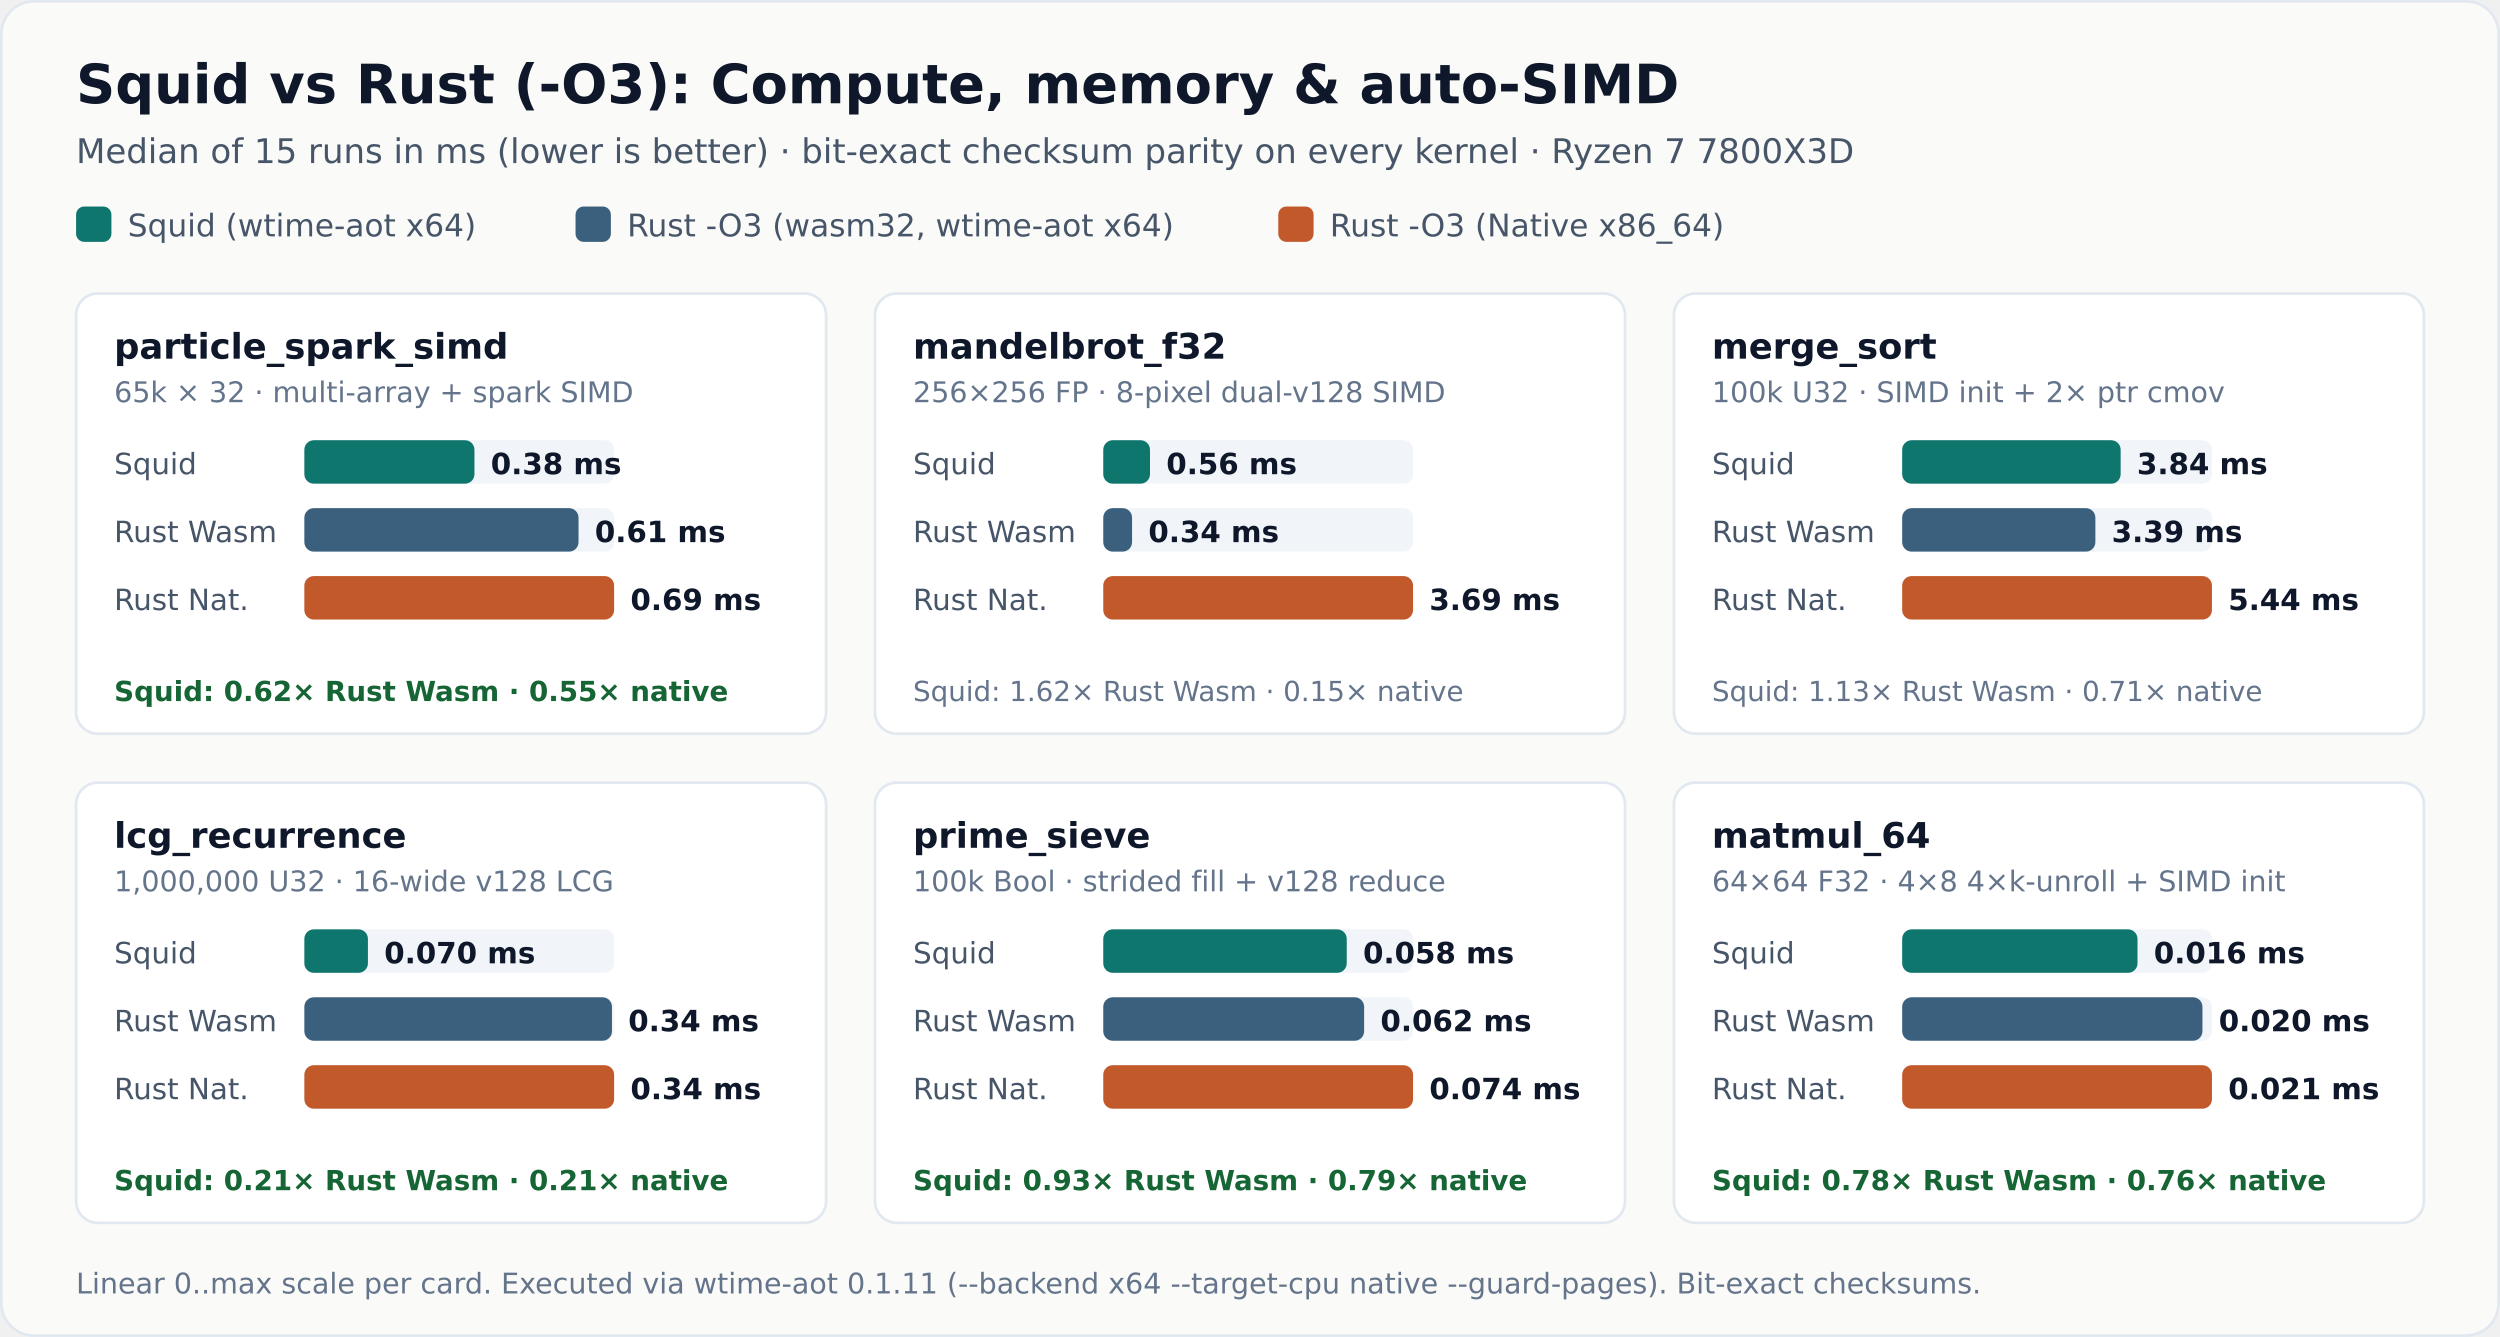
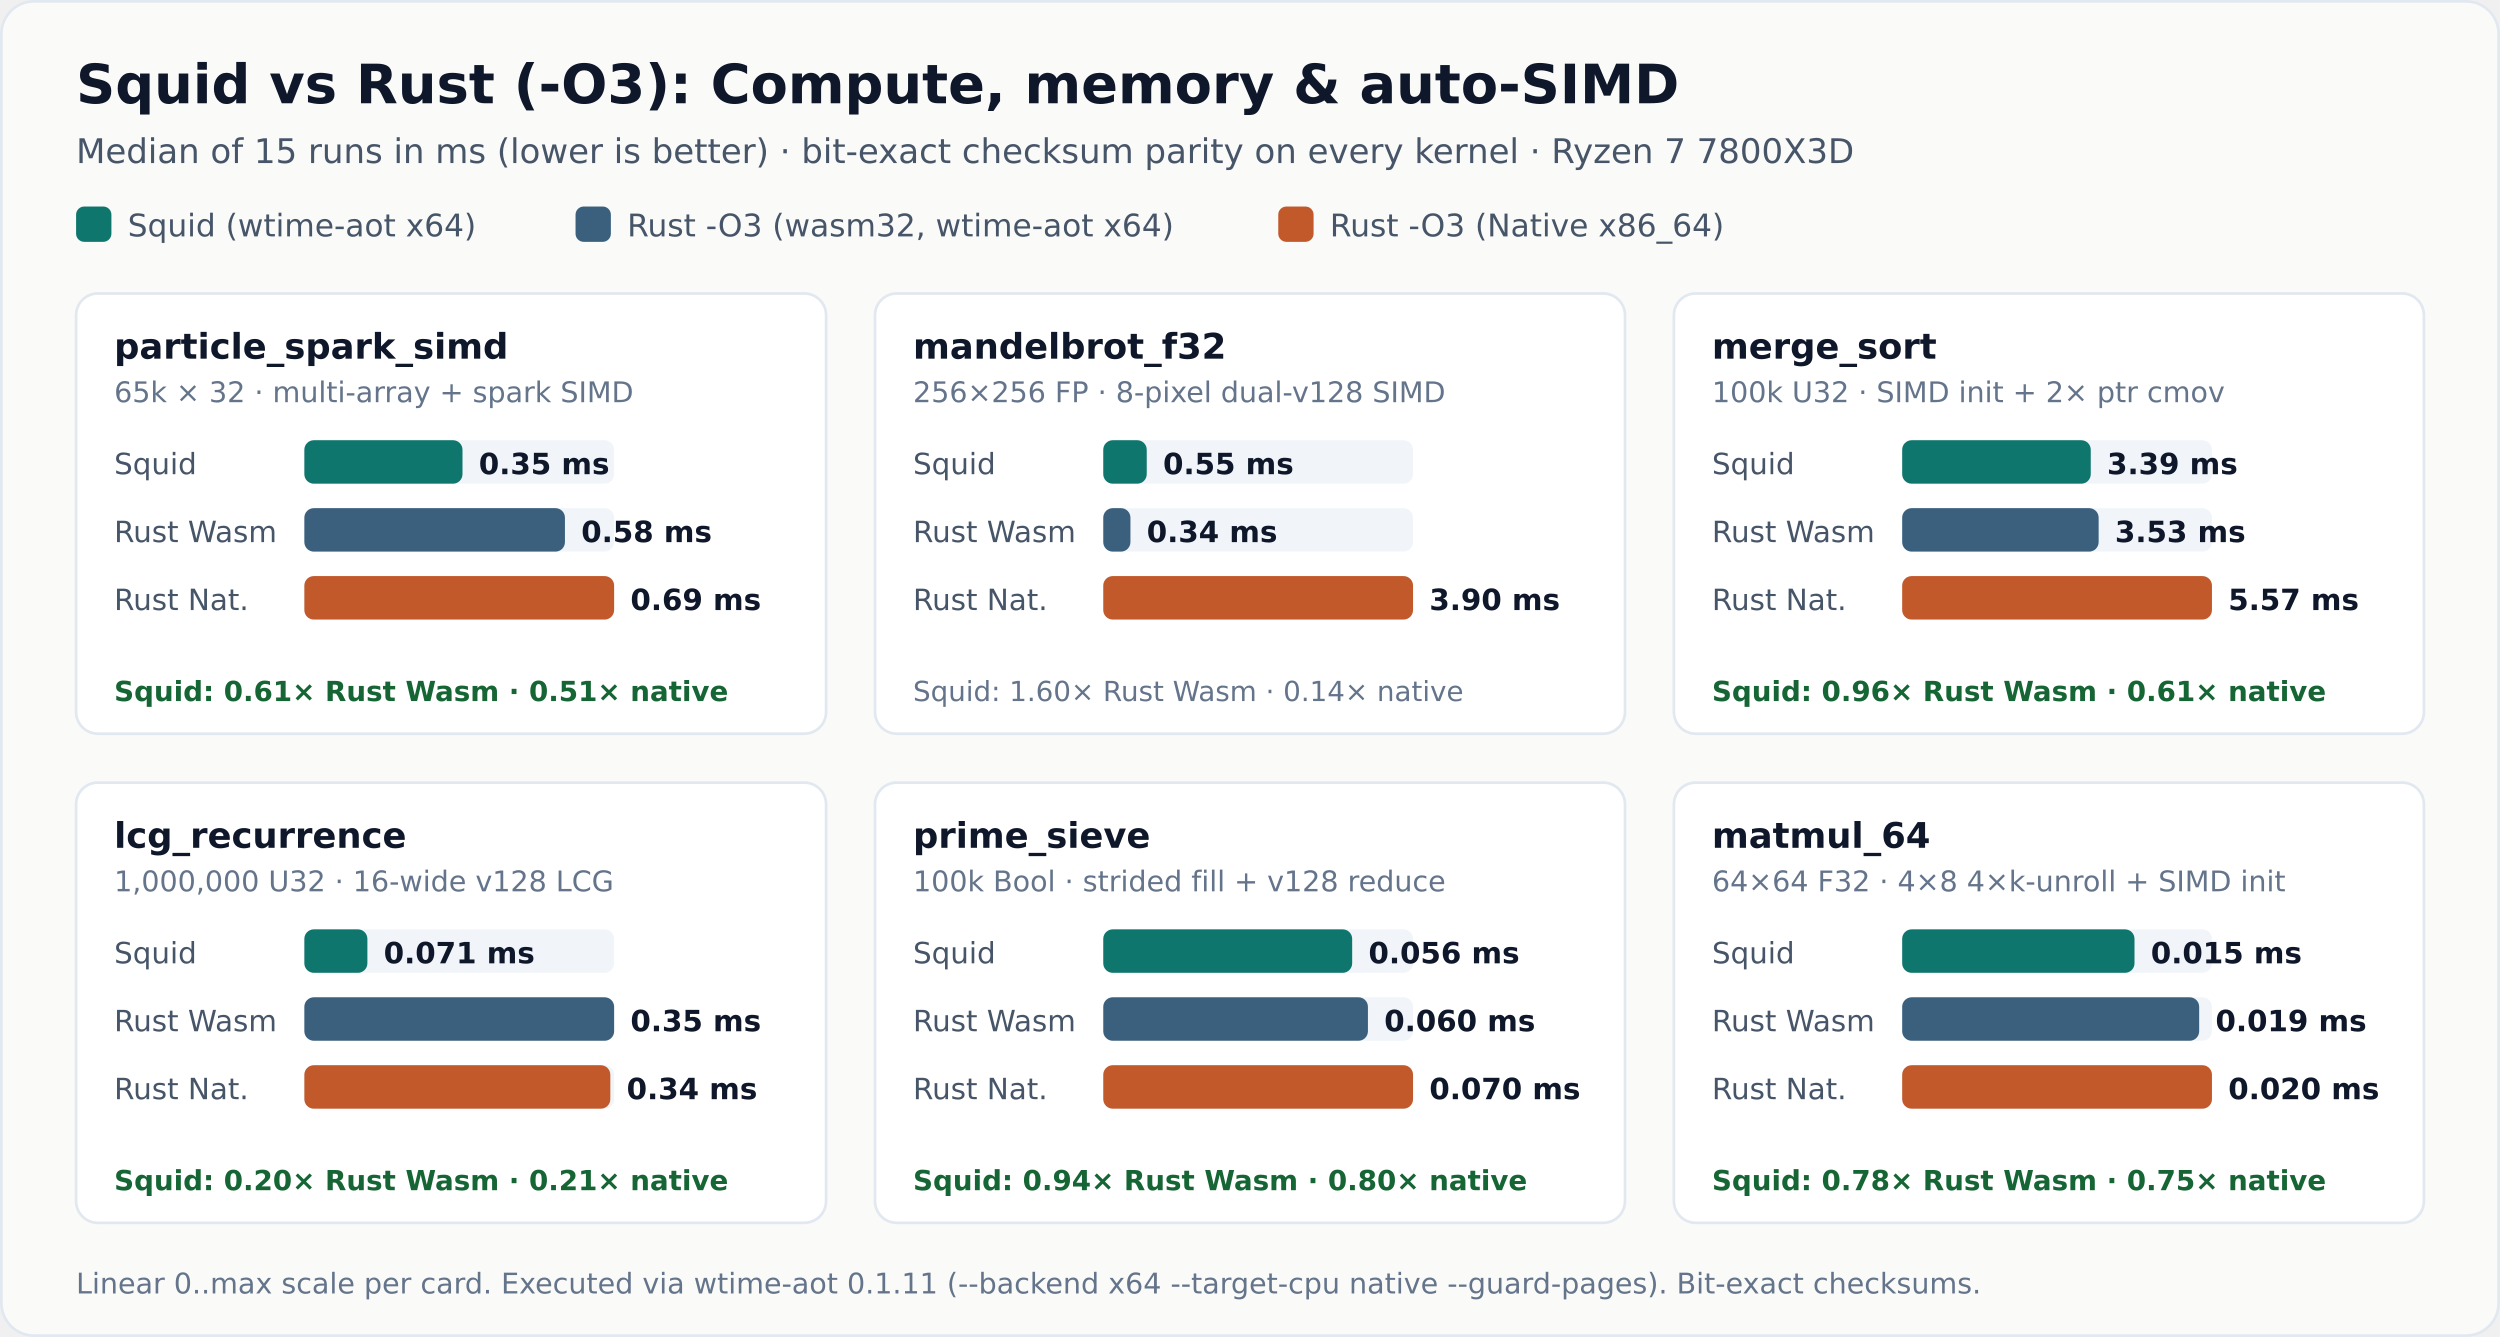
<svg xmlns="http://www.w3.org/2000/svg" width="920" height="492" viewBox="0 0 920 492" role="img" aria-label="Squid vs Rust -O3 compute, memory, and auto-SIMD benchmarks">
  <rect x="0.5" y="0.5" width="919" height="491" rx="12" fill="#fafaf8" stroke="#e2e8f0" />
  <text x="28.0" y="38.0" font-family="'DejaVu Sans', system-ui, -apple-system, 'Segoe UI', Helvetica, Arial, sans-serif" font-size="20" font-weight="700" fill="#0f172a" text-anchor="start">Squid vs Rust (-O3): Compute, memory &amp; auto-SIMD</text>
  <text x="28.0" y="60.0" font-family="'DejaVu Sans', system-ui, -apple-system, 'Segoe UI', Helvetica, Arial, sans-serif" font-size="12.5" font-weight="400" fill="#475569" text-anchor="start">Median of 15 runs in ms (lower is better) · bit-exact checksum parity on every kernel · Ryzen 7 7800X3D</text>
  <rect x="28.0" y="76.0" width="13" height="13" rx="3" fill="#0f766e" />
  <text x="47.0" y="87.0" font-family="'DejaVu Sans', system-ui, -apple-system, 'Segoe UI', Helvetica, Arial, sans-serif" font-size="11.5" font-weight="500" fill="#475569">Squid (wtime-aot x64)</text>
  <rect x="211.8" y="76.0" width="13" height="13" rx="3" fill="#3b607e" />
  <text x="230.8" y="87.0" font-family="'DejaVu Sans', system-ui, -apple-system, 'Segoe UI', Helvetica, Arial, sans-serif" font-size="11.5" font-weight="500" fill="#475569">Rust -O3 (wasm32, wtime-aot x64)</text>
  <rect x="470.4" y="76.0" width="13" height="13" rx="3" fill="#c2592b" />
  <text x="489.4" y="87.0" font-family="'DejaVu Sans', system-ui, -apple-system, 'Segoe UI', Helvetica, Arial, sans-serif" font-size="11.5" font-weight="500" fill="#475569">Rust -O3 (Native x86_64)</text>
  <rect x="28" y="108" width="276" height="162" rx="8" fill="#ffffff" stroke="#e2e8f0" />
  <text x="42.0" y="132.0" font-family="'DejaVu Sans', system-ui, -apple-system, 'Segoe UI', Helvetica, Arial, sans-serif" font-size="13" font-weight="700" fill="#0f172a" text-anchor="start">particle_spark_simd</text>
  <text x="42.0" y="148.0" font-family="'DejaVu Sans', system-ui, -apple-system, 'Segoe UI', Helvetica, Arial, sans-serif" font-size="10.5" font-weight="400" fill="#64748b" text-anchor="start">65k × 32 · multi-array + spark SIMD</text>
  <text x="42.0" y="174.5" font-family="'DejaVu Sans', system-ui, -apple-system, 'Segoe UI', Helvetica, Arial, sans-serif" font-size="10.8" font-weight="500" fill="#475569" text-anchor="start">Squid</text>
  <rect x="112.0" y="162.0" width="114.0" height="16" rx="3.5" fill="#f1f5f9" />
-   <rect x="112.0" y="162.0" width="62.6" height="16" rx="3.5" fill="#0f766e" />
-   <text x="180.6" y="174.5" font-family="'DejaVu Sans', system-ui, -apple-system, 'Segoe UI', Helvetica, Arial, sans-serif" font-size="10.8" font-weight="600" fill="#0f172a" text-anchor="start">0.38 ms</text>
+   <rect x="112.0" y="162.0" width="58.2" height="16" rx="3.5" fill="#0f766e" />
+   <text x="176.2" y="174.5" font-family="'DejaVu Sans', system-ui, -apple-system, 'Segoe UI', Helvetica, Arial, sans-serif" font-size="10.8" font-weight="600" fill="#0f172a" text-anchor="start">0.35 ms</text>
  <text x="42.0" y="199.5" font-family="'DejaVu Sans', system-ui, -apple-system, 'Segoe UI', Helvetica, Arial, sans-serif" font-size="10.8" font-weight="500" fill="#475569" text-anchor="start">Rust Wasm</text>
  <rect x="112.0" y="187.0" width="114.0" height="16" rx="3.5" fill="#f1f5f9" />
-   <rect x="112.0" y="187.0" width="100.9" height="16" rx="3.5" fill="#3b607e" />
-   <text x="218.9" y="199.5" font-family="'DejaVu Sans', system-ui, -apple-system, 'Segoe UI', Helvetica, Arial, sans-serif" font-size="10.8" font-weight="600" fill="#0f172a" text-anchor="start">0.61 ms</text>
+   <rect x="112.0" y="187.0" width="95.9" height="16" rx="3.5" fill="#3b607e" />
+   <text x="213.9" y="199.5" font-family="'DejaVu Sans', system-ui, -apple-system, 'Segoe UI', Helvetica, Arial, sans-serif" font-size="10.8" font-weight="600" fill="#0f172a" text-anchor="start">0.58 ms</text>
  <text x="42.0" y="224.5" font-family="'DejaVu Sans', system-ui, -apple-system, 'Segoe UI', Helvetica, Arial, sans-serif" font-size="10.8" font-weight="500" fill="#475569" text-anchor="start">Rust Nat.</text>
  <rect x="112.0" y="212.0" width="114.0" height="16" rx="3.5" fill="#f1f5f9" />
  <rect x="112.0" y="212.0" width="114.0" height="16" rx="3.5" fill="#c2592b" />
  <text x="232.0" y="224.5" font-family="'DejaVu Sans', system-ui, -apple-system, 'Segoe UI', Helvetica, Arial, sans-serif" font-size="10.8" font-weight="600" fill="#0f172a" text-anchor="start">0.69 ms</text>
-   <text x="42.0" y="258.0" font-family="'DejaVu Sans', system-ui, -apple-system, 'Segoe UI', Helvetica, Arial, sans-serif" font-size="10.2" font-weight="600" fill="#166534" text-anchor="start">Squid: 0.62× Rust Wasm · 0.55× native</text>
+   <text x="42.0" y="258.0" font-family="'DejaVu Sans', system-ui, -apple-system, 'Segoe UI', Helvetica, Arial, sans-serif" font-size="10.2" font-weight="600" fill="#166534" text-anchor="start">Squid: 0.61× Rust Wasm · 0.51× native</text>
  <rect x="322" y="108" width="276" height="162" rx="8" fill="#ffffff" stroke="#e2e8f0" />
  <text x="336.0" y="132.0" font-family="'DejaVu Sans', system-ui, -apple-system, 'Segoe UI', Helvetica, Arial, sans-serif" font-size="13" font-weight="700" fill="#0f172a" text-anchor="start">mandelbrot_f32</text>
  <text x="336.0" y="148.0" font-family="'DejaVu Sans', system-ui, -apple-system, 'Segoe UI', Helvetica, Arial, sans-serif" font-size="10.5" font-weight="400" fill="#64748b" text-anchor="start">256×256 FP · 8-pixel dual-v128 SIMD</text>
  <text x="336.0" y="174.5" font-family="'DejaVu Sans', system-ui, -apple-system, 'Segoe UI', Helvetica, Arial, sans-serif" font-size="10.8" font-weight="500" fill="#475569" text-anchor="start">Squid</text>
  <rect x="406.0" y="162.0" width="114.0" height="16" rx="3.5" fill="#f1f5f9" />
-   <rect x="406.0" y="162.0" width="17.2" height="16" rx="3.5" fill="#0f766e" />
-   <text x="429.2" y="174.5" font-family="'DejaVu Sans', system-ui, -apple-system, 'Segoe UI', Helvetica, Arial, sans-serif" font-size="10.8" font-weight="600" fill="#0f172a" text-anchor="start">0.56 ms</text>
+   <rect x="406.0" y="162.0" width="16.0" height="16" rx="3.5" fill="#0f766e" />
+   <text x="428.0" y="174.5" font-family="'DejaVu Sans', system-ui, -apple-system, 'Segoe UI', Helvetica, Arial, sans-serif" font-size="10.8" font-weight="600" fill="#0f172a" text-anchor="start">0.55 ms</text>
  <text x="336.0" y="199.5" font-family="'DejaVu Sans', system-ui, -apple-system, 'Segoe UI', Helvetica, Arial, sans-serif" font-size="10.8" font-weight="500" fill="#475569" text-anchor="start">Rust Wasm</text>
  <rect x="406.0" y="187.0" width="114.0" height="16" rx="3.5" fill="#f1f5f9" />
-   <rect x="406.0" y="187.0" width="10.6" height="16" rx="3.5" fill="#3b607e" />
-   <text x="422.6" y="199.5" font-family="'DejaVu Sans', system-ui, -apple-system, 'Segoe UI', Helvetica, Arial, sans-serif" font-size="10.8" font-weight="600" fill="#0f172a" text-anchor="start">0.34 ms</text>
+   <rect x="406.0" y="187.0" width="10.0" height="16" rx="3.5" fill="#3b607e" />
+   <text x="422.0" y="199.5" font-family="'DejaVu Sans', system-ui, -apple-system, 'Segoe UI', Helvetica, Arial, sans-serif" font-size="10.8" font-weight="600" fill="#0f172a" text-anchor="start">0.34 ms</text>
  <text x="336.0" y="224.5" font-family="'DejaVu Sans', system-ui, -apple-system, 'Segoe UI', Helvetica, Arial, sans-serif" font-size="10.8" font-weight="500" fill="#475569" text-anchor="start">Rust Nat.</text>
  <rect x="406.0" y="212.0" width="114.0" height="16" rx="3.5" fill="#f1f5f9" />
  <rect x="406.0" y="212.0" width="114.0" height="16" rx="3.5" fill="#c2592b" />
-   <text x="526.0" y="224.5" font-family="'DejaVu Sans', system-ui, -apple-system, 'Segoe UI', Helvetica, Arial, sans-serif" font-size="10.8" font-weight="600" fill="#0f172a" text-anchor="start">3.69 ms</text>
-   <text x="336.0" y="258.0" font-family="'DejaVu Sans', system-ui, -apple-system, 'Segoe UI', Helvetica, Arial, sans-serif" font-size="10.2" font-weight="500" fill="#64748b" text-anchor="start">Squid: 1.62× Rust Wasm · 0.15× native</text>
+   <text x="526.0" y="224.5" font-family="'DejaVu Sans', system-ui, -apple-system, 'Segoe UI', Helvetica, Arial, sans-serif" font-size="10.8" font-weight="600" fill="#0f172a" text-anchor="start">3.90 ms</text>
+   <text x="336.0" y="258.0" font-family="'DejaVu Sans', system-ui, -apple-system, 'Segoe UI', Helvetica, Arial, sans-serif" font-size="10.2" font-weight="500" fill="#64748b" text-anchor="start">Squid: 1.60× Rust Wasm · 0.14× native</text>
  <rect x="616" y="108" width="276" height="162" rx="8" fill="#ffffff" stroke="#e2e8f0" />
  <text x="630.0" y="132.0" font-family="'DejaVu Sans', system-ui, -apple-system, 'Segoe UI', Helvetica, Arial, sans-serif" font-size="13" font-weight="700" fill="#0f172a" text-anchor="start">merge_sort</text>
  <text x="630.0" y="148.0" font-family="'DejaVu Sans', system-ui, -apple-system, 'Segoe UI', Helvetica, Arial, sans-serif" font-size="10.5" font-weight="400" fill="#64748b" text-anchor="start">100k U32 · SIMD init + 2× ptr cmov</text>
  <text x="630.0" y="174.5" font-family="'DejaVu Sans', system-ui, -apple-system, 'Segoe UI', Helvetica, Arial, sans-serif" font-size="10.8" font-weight="500" fill="#475569" text-anchor="start">Squid</text>
  <rect x="700.0" y="162.0" width="114.0" height="16" rx="3.5" fill="#f1f5f9" />
-   <rect x="700.0" y="162.0" width="80.4" height="16" rx="3.5" fill="#0f766e" />
-   <text x="786.4" y="174.5" font-family="'DejaVu Sans', system-ui, -apple-system, 'Segoe UI', Helvetica, Arial, sans-serif" font-size="10.8" font-weight="600" fill="#0f172a" text-anchor="start">3.84 ms</text>
+   <rect x="700.0" y="162.0" width="69.4" height="16" rx="3.5" fill="#0f766e" />
+   <text x="775.4" y="174.5" font-family="'DejaVu Sans', system-ui, -apple-system, 'Segoe UI', Helvetica, Arial, sans-serif" font-size="10.8" font-weight="600" fill="#0f172a" text-anchor="start">3.39 ms</text>
  <text x="630.0" y="199.5" font-family="'DejaVu Sans', system-ui, -apple-system, 'Segoe UI', Helvetica, Arial, sans-serif" font-size="10.8" font-weight="500" fill="#475569" text-anchor="start">Rust Wasm</text>
  <rect x="700.0" y="187.0" width="114.0" height="16" rx="3.5" fill="#f1f5f9" />
-   <rect x="700.0" y="187.0" width="71.1" height="16" rx="3.5" fill="#3b607e" />
-   <text x="777.1" y="199.5" font-family="'DejaVu Sans', system-ui, -apple-system, 'Segoe UI', Helvetica, Arial, sans-serif" font-size="10.8" font-weight="600" fill="#0f172a" text-anchor="start">3.39 ms</text>
+   <rect x="700.0" y="187.0" width="72.3" height="16" rx="3.5" fill="#3b607e" />
+   <text x="778.3" y="199.5" font-family="'DejaVu Sans', system-ui, -apple-system, 'Segoe UI', Helvetica, Arial, sans-serif" font-size="10.8" font-weight="600" fill="#0f172a" text-anchor="start">3.53 ms</text>
  <text x="630.0" y="224.5" font-family="'DejaVu Sans', system-ui, -apple-system, 'Segoe UI', Helvetica, Arial, sans-serif" font-size="10.8" font-weight="500" fill="#475569" text-anchor="start">Rust Nat.</text>
  <rect x="700.0" y="212.0" width="114.0" height="16" rx="3.5" fill="#f1f5f9" />
  <rect x="700.0" y="212.0" width="114.0" height="16" rx="3.5" fill="#c2592b" />
-   <text x="820.0" y="224.5" font-family="'DejaVu Sans', system-ui, -apple-system, 'Segoe UI', Helvetica, Arial, sans-serif" font-size="10.8" font-weight="600" fill="#0f172a" text-anchor="start">5.44 ms</text>
-   <text x="630.0" y="258.0" font-family="'DejaVu Sans', system-ui, -apple-system, 'Segoe UI', Helvetica, Arial, sans-serif" font-size="10.2" font-weight="500" fill="#64748b" text-anchor="start">Squid: 1.13× Rust Wasm · 0.71× native</text>
+   <text x="820.0" y="224.5" font-family="'DejaVu Sans', system-ui, -apple-system, 'Segoe UI', Helvetica, Arial, sans-serif" font-size="10.8" font-weight="600" fill="#0f172a" text-anchor="start">5.57 ms</text>
+   <text x="630.0" y="258.0" font-family="'DejaVu Sans', system-ui, -apple-system, 'Segoe UI', Helvetica, Arial, sans-serif" font-size="10.2" font-weight="600" fill="#166534" text-anchor="start">Squid: 0.96× Rust Wasm · 0.61× native</text>
  <rect x="28" y="288" width="276" height="162" rx="8" fill="#ffffff" stroke="#e2e8f0" />
  <text x="42.0" y="312.0" font-family="'DejaVu Sans', system-ui, -apple-system, 'Segoe UI', Helvetica, Arial, sans-serif" font-size="13" font-weight="700" fill="#0f172a" text-anchor="start">lcg_recurrence</text>
  <text x="42.0" y="328.0" font-family="'DejaVu Sans', system-ui, -apple-system, 'Segoe UI', Helvetica, Arial, sans-serif" font-size="10.5" font-weight="400" fill="#64748b" text-anchor="start">1,000,000 U32 · 16-wide v128 LCG</text>
  <text x="42.0" y="354.5" font-family="'DejaVu Sans', system-ui, -apple-system, 'Segoe UI', Helvetica, Arial, sans-serif" font-size="10.8" font-weight="500" fill="#475569" text-anchor="start">Squid</text>
  <rect x="112.0" y="342.0" width="114.0" height="16" rx="3.5" fill="#f1f5f9" />
-   <rect x="112.0" y="342.0" width="23.4" height="16" rx="3.5" fill="#0f766e" />
-   <text x="141.4" y="354.5" font-family="'DejaVu Sans', system-ui, -apple-system, 'Segoe UI', Helvetica, Arial, sans-serif" font-size="10.8" font-weight="600" fill="#0f172a" text-anchor="start">0.070 ms</text>
+   <rect x="112.0" y="342.0" width="23.2" height="16" rx="3.5" fill="#0f766e" />
+   <text x="141.2" y="354.5" font-family="'DejaVu Sans', system-ui, -apple-system, 'Segoe UI', Helvetica, Arial, sans-serif" font-size="10.8" font-weight="600" fill="#0f172a" text-anchor="start">0.071 ms</text>
  <text x="42.0" y="379.5" font-family="'DejaVu Sans', system-ui, -apple-system, 'Segoe UI', Helvetica, Arial, sans-serif" font-size="10.8" font-weight="500" fill="#475569" text-anchor="start">Rust Wasm</text>
  <rect x="112.0" y="367.0" width="114.0" height="16" rx="3.5" fill="#f1f5f9" />
-   <rect x="112.0" y="367.0" width="113.2" height="16" rx="3.5" fill="#3b607e" />
-   <text x="231.2" y="379.5" font-family="'DejaVu Sans', system-ui, -apple-system, 'Segoe UI', Helvetica, Arial, sans-serif" font-size="10.8" font-weight="600" fill="#0f172a" text-anchor="start">0.34 ms</text>
+   <rect x="112.0" y="367.0" width="114.0" height="16" rx="3.5" fill="#3b607e" />
+   <text x="232.0" y="379.5" font-family="'DejaVu Sans', system-ui, -apple-system, 'Segoe UI', Helvetica, Arial, sans-serif" font-size="10.8" font-weight="600" fill="#0f172a" text-anchor="start">0.35 ms</text>
  <text x="42.0" y="404.5" font-family="'DejaVu Sans', system-ui, -apple-system, 'Segoe UI', Helvetica, Arial, sans-serif" font-size="10.8" font-weight="500" fill="#475569" text-anchor="start">Rust Nat.</text>
  <rect x="112.0" y="392.0" width="114.0" height="16" rx="3.5" fill="#f1f5f9" />
-   <rect x="112.0" y="392.0" width="114.0" height="16" rx="3.5" fill="#c2592b" />
-   <text x="232.0" y="404.5" font-family="'DejaVu Sans', system-ui, -apple-system, 'Segoe UI', Helvetica, Arial, sans-serif" font-size="10.8" font-weight="600" fill="#0f172a" text-anchor="start">0.34 ms</text>
-   <text x="42.0" y="438.0" font-family="'DejaVu Sans', system-ui, -apple-system, 'Segoe UI', Helvetica, Arial, sans-serif" font-size="10.2" font-weight="600" fill="#166534" text-anchor="start">Squid: 0.21× Rust Wasm · 0.21× native</text>
+   <rect x="112.0" y="392.0" width="112.6" height="16" rx="3.5" fill="#c2592b" />
+   <text x="230.6" y="404.5" font-family="'DejaVu Sans', system-ui, -apple-system, 'Segoe UI', Helvetica, Arial, sans-serif" font-size="10.8" font-weight="600" fill="#0f172a" text-anchor="start">0.34 ms</text>
+   <text x="42.0" y="438.0" font-family="'DejaVu Sans', system-ui, -apple-system, 'Segoe UI', Helvetica, Arial, sans-serif" font-size="10.2" font-weight="600" fill="#166534" text-anchor="start">Squid: 0.20× Rust Wasm · 0.21× native</text>
  <rect x="322" y="288" width="276" height="162" rx="8" fill="#ffffff" stroke="#e2e8f0" />
  <text x="336.0" y="312.0" font-family="'DejaVu Sans', system-ui, -apple-system, 'Segoe UI', Helvetica, Arial, sans-serif" font-size="13" font-weight="700" fill="#0f172a" text-anchor="start">prime_sieve</text>
  <text x="336.0" y="328.0" font-family="'DejaVu Sans', system-ui, -apple-system, 'Segoe UI', Helvetica, Arial, sans-serif" font-size="10.5" font-weight="400" fill="#64748b" text-anchor="start">100k Bool · strided fill + v128 reduce</text>
  <text x="336.0" y="354.5" font-family="'DejaVu Sans', system-ui, -apple-system, 'Segoe UI', Helvetica, Arial, sans-serif" font-size="10.8" font-weight="500" fill="#475569" text-anchor="start">Squid</text>
  <rect x="406.0" y="342.0" width="114.0" height="16" rx="3.5" fill="#f1f5f9" />
-   <rect x="406.0" y="342.0" width="89.6" height="16" rx="3.5" fill="#0f766e" />
-   <text x="501.6" y="354.5" font-family="'DejaVu Sans', system-ui, -apple-system, 'Segoe UI', Helvetica, Arial, sans-serif" font-size="10.8" font-weight="600" fill="#0f172a" text-anchor="start">0.058 ms</text>
+   <rect x="406.0" y="342.0" width="91.6" height="16" rx="3.5" fill="#0f766e" />
+   <text x="503.6" y="354.5" font-family="'DejaVu Sans', system-ui, -apple-system, 'Segoe UI', Helvetica, Arial, sans-serif" font-size="10.8" font-weight="600" fill="#0f172a" text-anchor="start">0.056 ms</text>
  <text x="336.0" y="379.5" font-family="'DejaVu Sans', system-ui, -apple-system, 'Segoe UI', Helvetica, Arial, sans-serif" font-size="10.8" font-weight="500" fill="#475569" text-anchor="start">Rust Wasm</text>
  <rect x="406.0" y="367.0" width="114.0" height="16" rx="3.5" fill="#f1f5f9" />
-   <rect x="406.0" y="367.0" width="96.0" height="16" rx="3.5" fill="#3b607e" />
-   <text x="508.0" y="379.5" font-family="'DejaVu Sans', system-ui, -apple-system, 'Segoe UI', Helvetica, Arial, sans-serif" font-size="10.8" font-weight="600" fill="#0f172a" text-anchor="start">0.062 ms</text>
+   <rect x="406.0" y="367.0" width="97.4" height="16" rx="3.5" fill="#3b607e" />
+   <text x="509.4" y="379.5" font-family="'DejaVu Sans', system-ui, -apple-system, 'Segoe UI', Helvetica, Arial, sans-serif" font-size="10.8" font-weight="600" fill="#0f172a" text-anchor="start">0.060 ms</text>
  <text x="336.0" y="404.5" font-family="'DejaVu Sans', system-ui, -apple-system, 'Segoe UI', Helvetica, Arial, sans-serif" font-size="10.8" font-weight="500" fill="#475569" text-anchor="start">Rust Nat.</text>
  <rect x="406.0" y="392.0" width="114.0" height="16" rx="3.5" fill="#f1f5f9" />
  <rect x="406.0" y="392.0" width="114.0" height="16" rx="3.5" fill="#c2592b" />
-   <text x="526.0" y="404.5" font-family="'DejaVu Sans', system-ui, -apple-system, 'Segoe UI', Helvetica, Arial, sans-serif" font-size="10.8" font-weight="600" fill="#0f172a" text-anchor="start">0.074 ms</text>
-   <text x="336.0" y="438.0" font-family="'DejaVu Sans', system-ui, -apple-system, 'Segoe UI', Helvetica, Arial, sans-serif" font-size="10.2" font-weight="600" fill="#166534" text-anchor="start">Squid: 0.93× Rust Wasm · 0.79× native</text>
+   <text x="526.0" y="404.5" font-family="'DejaVu Sans', system-ui, -apple-system, 'Segoe UI', Helvetica, Arial, sans-serif" font-size="10.8" font-weight="600" fill="#0f172a" text-anchor="start">0.070 ms</text>
+   <text x="336.0" y="438.0" font-family="'DejaVu Sans', system-ui, -apple-system, 'Segoe UI', Helvetica, Arial, sans-serif" font-size="10.2" font-weight="600" fill="#166534" text-anchor="start">Squid: 0.94× Rust Wasm · 0.80× native</text>
  <rect x="616" y="288" width="276" height="162" rx="8" fill="#ffffff" stroke="#e2e8f0" />
  <text x="630.0" y="312.0" font-family="'DejaVu Sans', system-ui, -apple-system, 'Segoe UI', Helvetica, Arial, sans-serif" font-size="13" font-weight="700" fill="#0f172a" text-anchor="start">matmul_64</text>
  <text x="630.0" y="328.0" font-family="'DejaVu Sans', system-ui, -apple-system, 'Segoe UI', Helvetica, Arial, sans-serif" font-size="10.5" font-weight="400" fill="#64748b" text-anchor="start">64×64 F32 · 4×8 4×k-unroll + SIMD init</text>
  <text x="630.0" y="354.5" font-family="'DejaVu Sans', system-ui, -apple-system, 'Segoe UI', Helvetica, Arial, sans-serif" font-size="10.8" font-weight="500" fill="#475569" text-anchor="start">Squid</text>
  <rect x="700.0" y="342.0" width="114.0" height="16" rx="3.5" fill="#f1f5f9" />
-   <rect x="700.0" y="342.0" width="86.6" height="16" rx="3.5" fill="#0f766e" />
-   <text x="792.6" y="354.5" font-family="'DejaVu Sans', system-ui, -apple-system, 'Segoe UI', Helvetica, Arial, sans-serif" font-size="10.8" font-weight="600" fill="#0f172a" text-anchor="start">0.016 ms</text>
+   <rect x="700.0" y="342.0" width="85.5" height="16" rx="3.5" fill="#0f766e" />
+   <text x="791.5" y="354.5" font-family="'DejaVu Sans', system-ui, -apple-system, 'Segoe UI', Helvetica, Arial, sans-serif" font-size="10.8" font-weight="600" fill="#0f172a" text-anchor="start">0.015 ms</text>
  <text x="630.0" y="379.5" font-family="'DejaVu Sans', system-ui, -apple-system, 'Segoe UI', Helvetica, Arial, sans-serif" font-size="10.8" font-weight="500" fill="#475569" text-anchor="start">Rust Wasm</text>
  <rect x="700.0" y="367.0" width="114.0" height="16" rx="3.5" fill="#f1f5f9" />
-   <rect x="700.0" y="367.0" width="110.5" height="16" rx="3.5" fill="#3b607e" />
-   <text x="816.5" y="379.5" font-family="'DejaVu Sans', system-ui, -apple-system, 'Segoe UI', Helvetica, Arial, sans-serif" font-size="10.8" font-weight="600" fill="#0f172a" text-anchor="start">0.020 ms</text>
+   <rect x="700.0" y="367.0" width="109.3" height="16" rx="3.5" fill="#3b607e" />
+   <text x="815.3" y="379.5" font-family="'DejaVu Sans', system-ui, -apple-system, 'Segoe UI', Helvetica, Arial, sans-serif" font-size="10.8" font-weight="600" fill="#0f172a" text-anchor="start">0.019 ms</text>
  <text x="630.0" y="404.5" font-family="'DejaVu Sans', system-ui, -apple-system, 'Segoe UI', Helvetica, Arial, sans-serif" font-size="10.8" font-weight="500" fill="#475569" text-anchor="start">Rust Nat.</text>
  <rect x="700.0" y="392.0" width="114.0" height="16" rx="3.5" fill="#f1f5f9" />
  <rect x="700.0" y="392.0" width="114.0" height="16" rx="3.5" fill="#c2592b" />
-   <text x="820.0" y="404.5" font-family="'DejaVu Sans', system-ui, -apple-system, 'Segoe UI', Helvetica, Arial, sans-serif" font-size="10.8" font-weight="600" fill="#0f172a" text-anchor="start">0.021 ms</text>
-   <text x="630.0" y="438.0" font-family="'DejaVu Sans', system-ui, -apple-system, 'Segoe UI', Helvetica, Arial, sans-serif" font-size="10.2" font-weight="600" fill="#166534" text-anchor="start">Squid: 0.78× Rust Wasm · 0.76× native</text>
+   <text x="820.0" y="404.5" font-family="'DejaVu Sans', system-ui, -apple-system, 'Segoe UI', Helvetica, Arial, sans-serif" font-size="10.8" font-weight="600" fill="#0f172a" text-anchor="start">0.020 ms</text>
+   <text x="630.0" y="438.0" font-family="'DejaVu Sans', system-ui, -apple-system, 'Segoe UI', Helvetica, Arial, sans-serif" font-size="10.2" font-weight="600" fill="#166534" text-anchor="start">Squid: 0.78× Rust Wasm · 0.75× native</text>
  <text x="28.0" y="476.0" font-family="'DejaVu Sans', system-ui, -apple-system, 'Segoe UI', Helvetica, Arial, sans-serif" font-size="10.5" font-weight="400" fill="#64748b" text-anchor="start">Linear 0..max scale per card. Executed via wtime-aot 0.1.11 (--backend x64 --target-cpu native --guard-pages). Bit-exact checksums.</text>
</svg>
